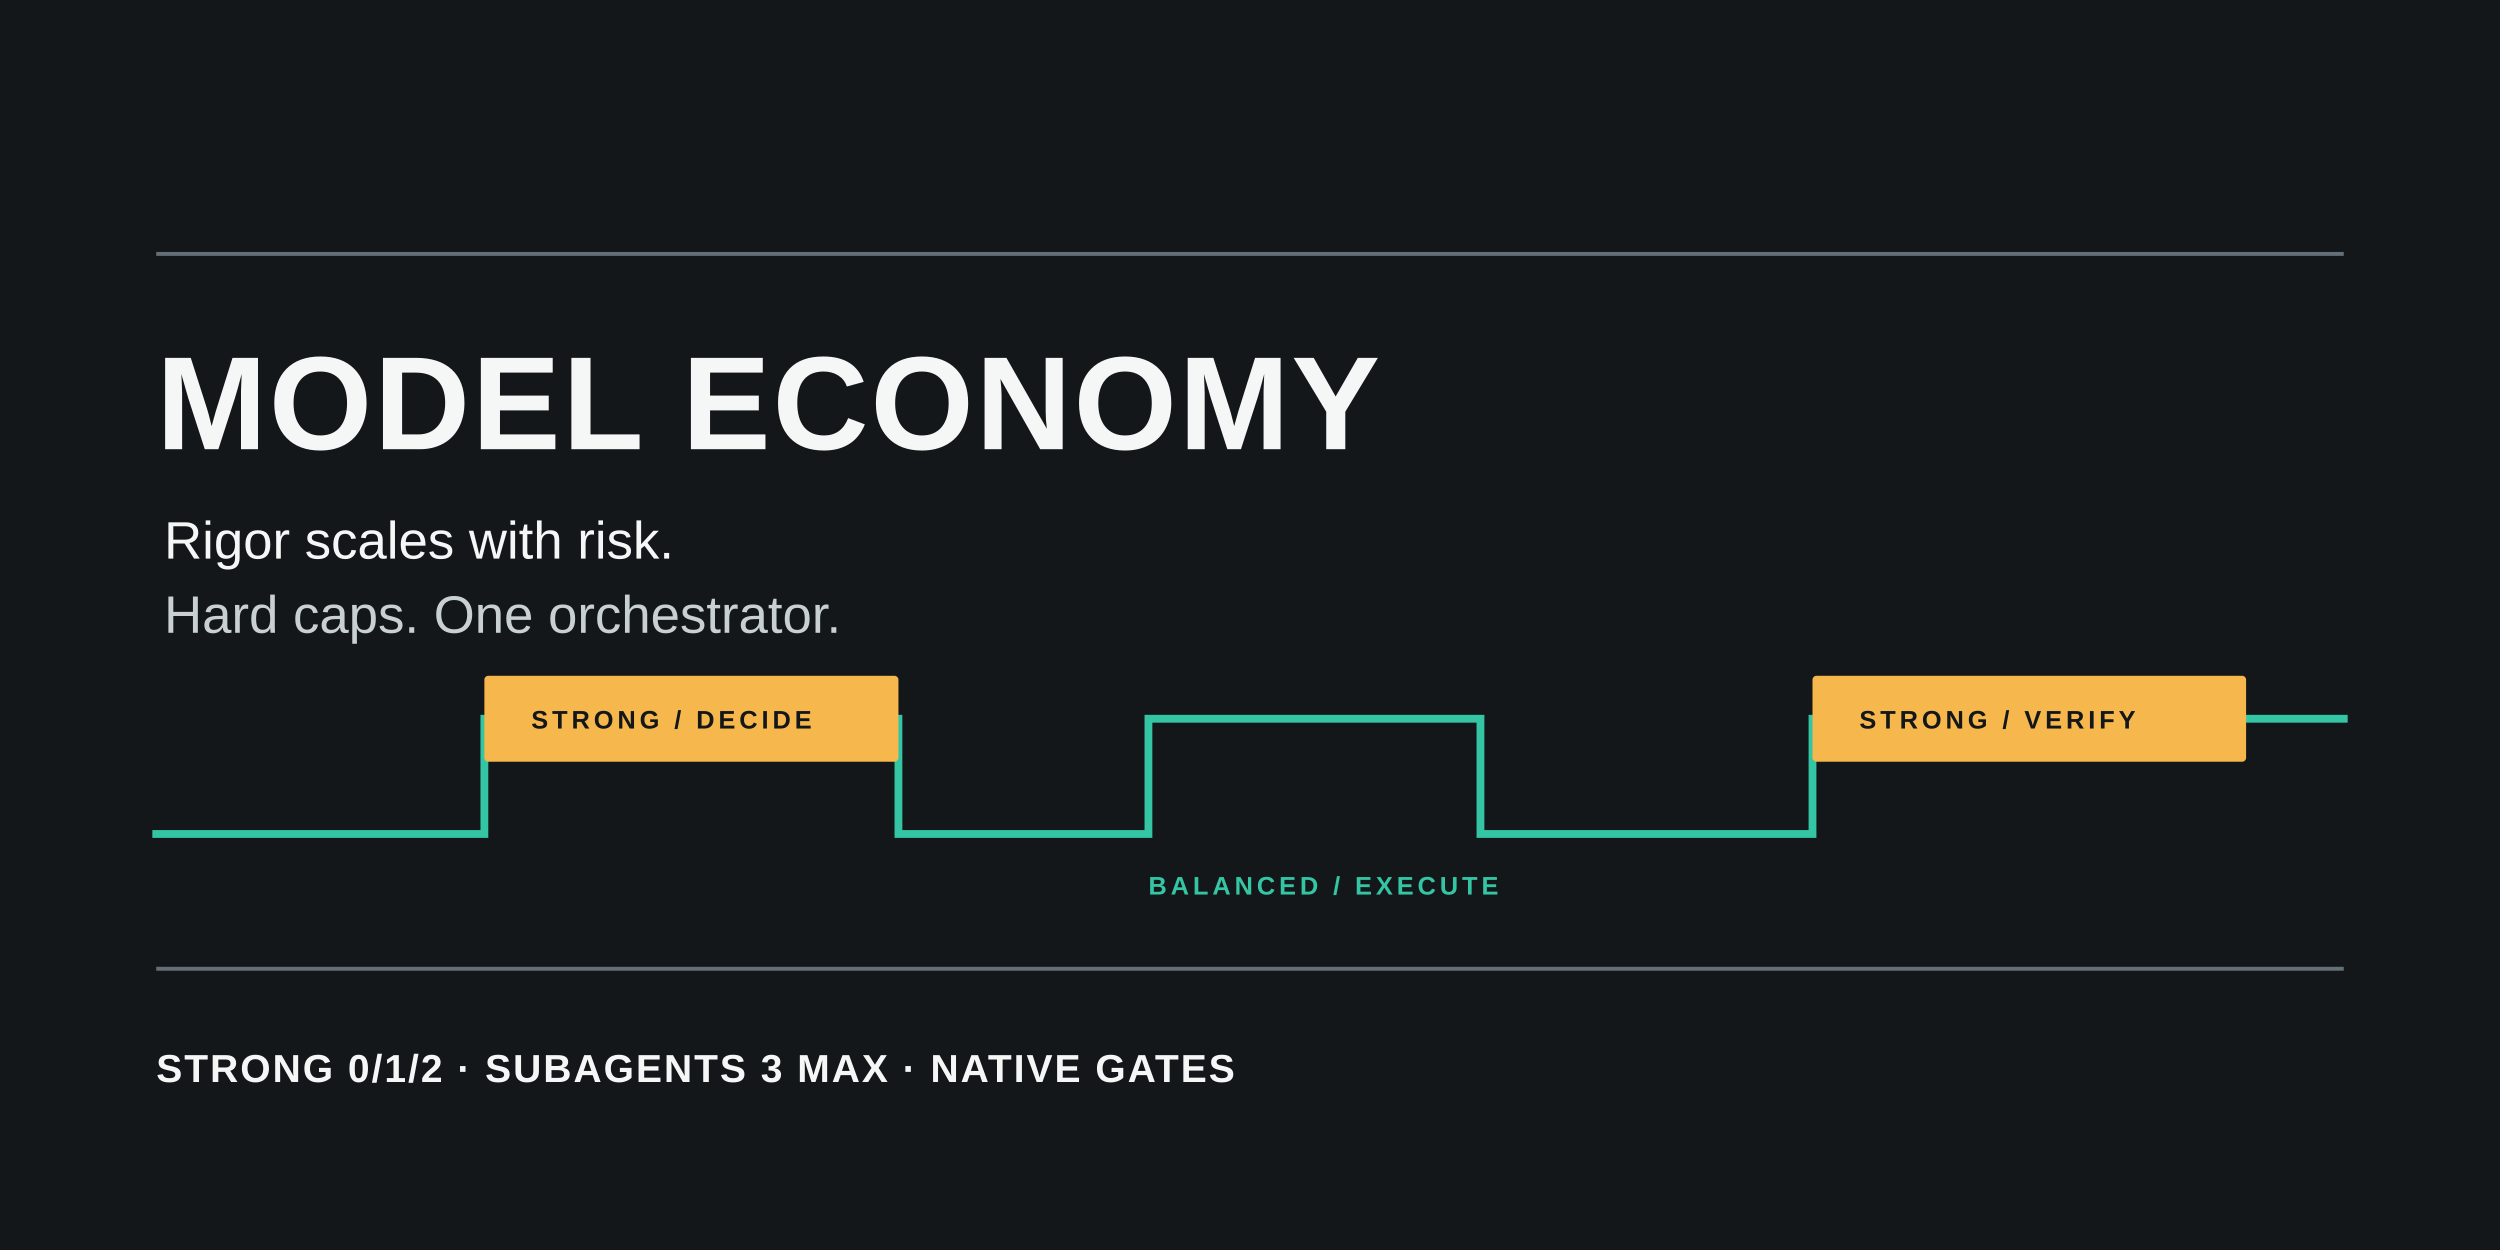
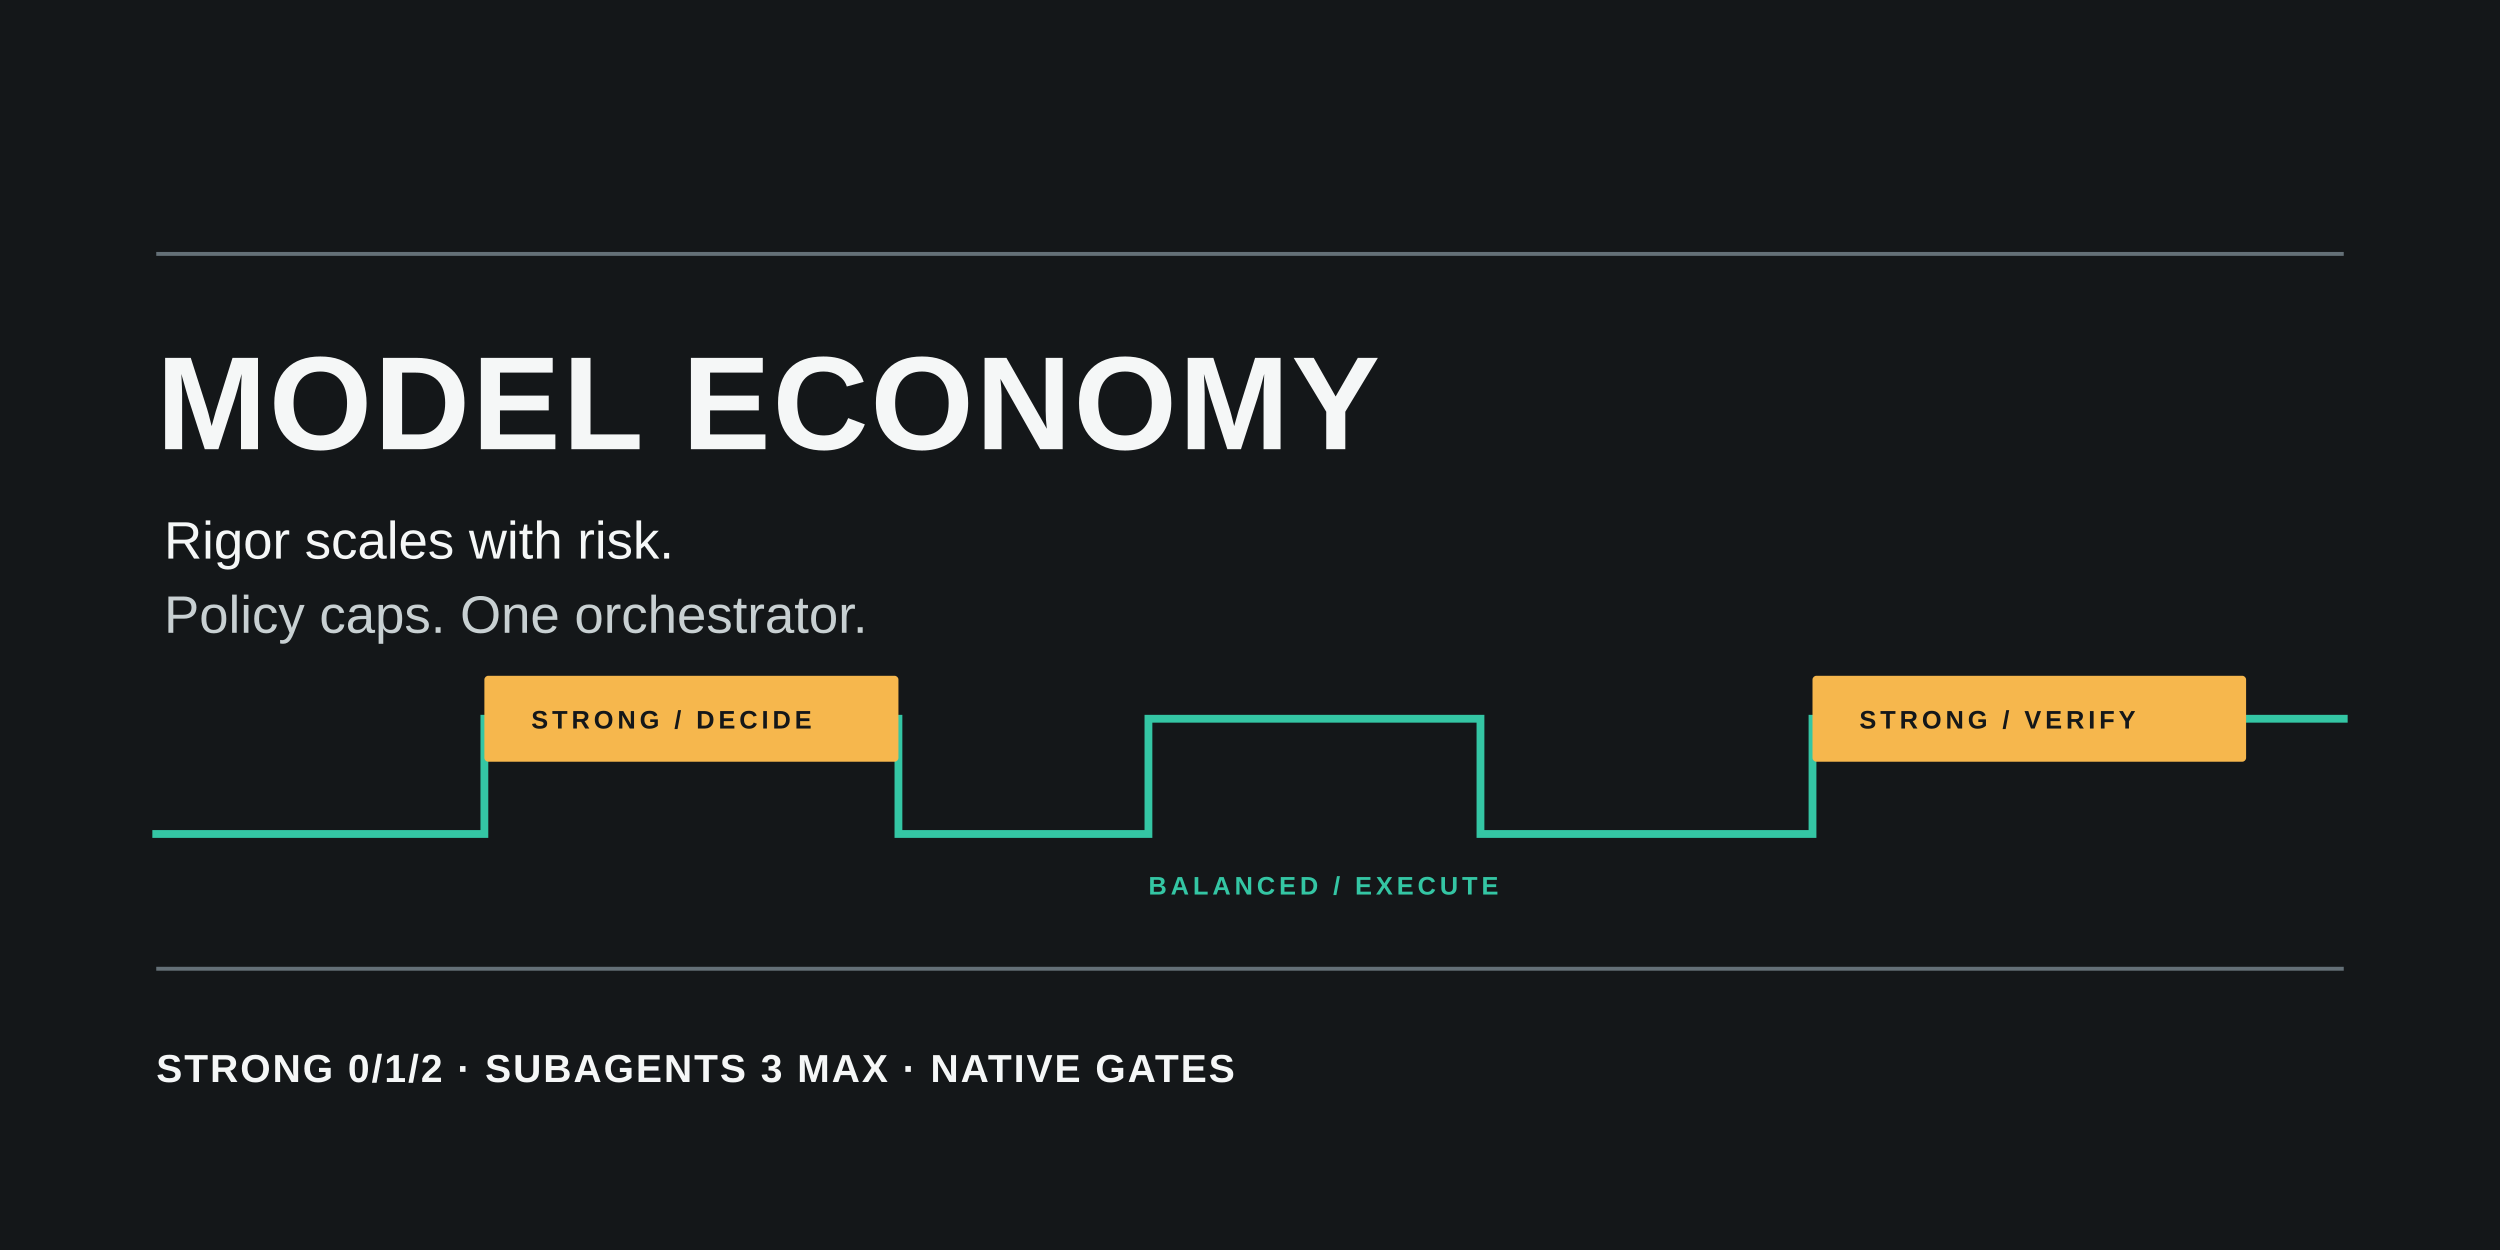
<svg xmlns="http://www.w3.org/2000/svg" width="1280" height="640" viewBox="0 0 1280 640" role="img" aria-labelledby="title description">
  <rect width="1280" height="640" fill="#141719" />
  <path d="M80 130H1200" fill="none" stroke="#647077" stroke-width="2" />
  <path d="M80 496H1200" fill="none" stroke="#647077" stroke-width="2" />
  <g fill="none" stroke="#34C6A4" stroke-width="4" stroke-linecap="square">
    <path d="M80 427H248V368H460V427H588V368H758V427H928V368H1200" />
  </g>
  <g fill="#F6B74D">
    <rect id="decide-badge" x="248" y="346" width="212" height="44" rx="2" />
    <rect id="verify-badge" x="928" y="346" width="222" height="44" rx="2" />
  </g>
  <g fill="#141719" font-family="Arial, Helvetica, sans-serif" font-size="13" font-weight="700" letter-spacing="2">
    <text data-fit="decide-badge" x="272" y="373" font-size="13">STRONG / DECIDE</text>
    <text data-fit="verify-badge" x="952" y="373" font-size="13">STRONG / VERIFY</text>
  </g>
  <g fill="#F5F7F7" font-family="Arial, Helvetica, sans-serif">
    <text x="80" y="230" font-size="68" font-weight="700" letter-spacing="1">MODEL ECONOMY</text>
    <text x="84" y="286" font-size="27">Rigor scales with risk.</text>
-     <text x="84" y="324" font-size="27" fill="#C8D0D2">Hard caps. One orchestrator.</text>
+     <text x="84" y="324" font-size="27" fill="#C8D0D2">Policy caps. One orchestrator.</text>
    <text x="80" y="554" font-size="20" font-weight="700" letter-spacing="1">STRONG 0/1/2 · SUBAGENTS 3 MAX · NATIVE GATES</text>
  </g>
  <text x="588" y="458" fill="#34C6A4" font-family="Arial, Helvetica, sans-serif" font-size="13" font-weight="700" letter-spacing="2">BALANCED / EXECUTE</text>
</svg>
